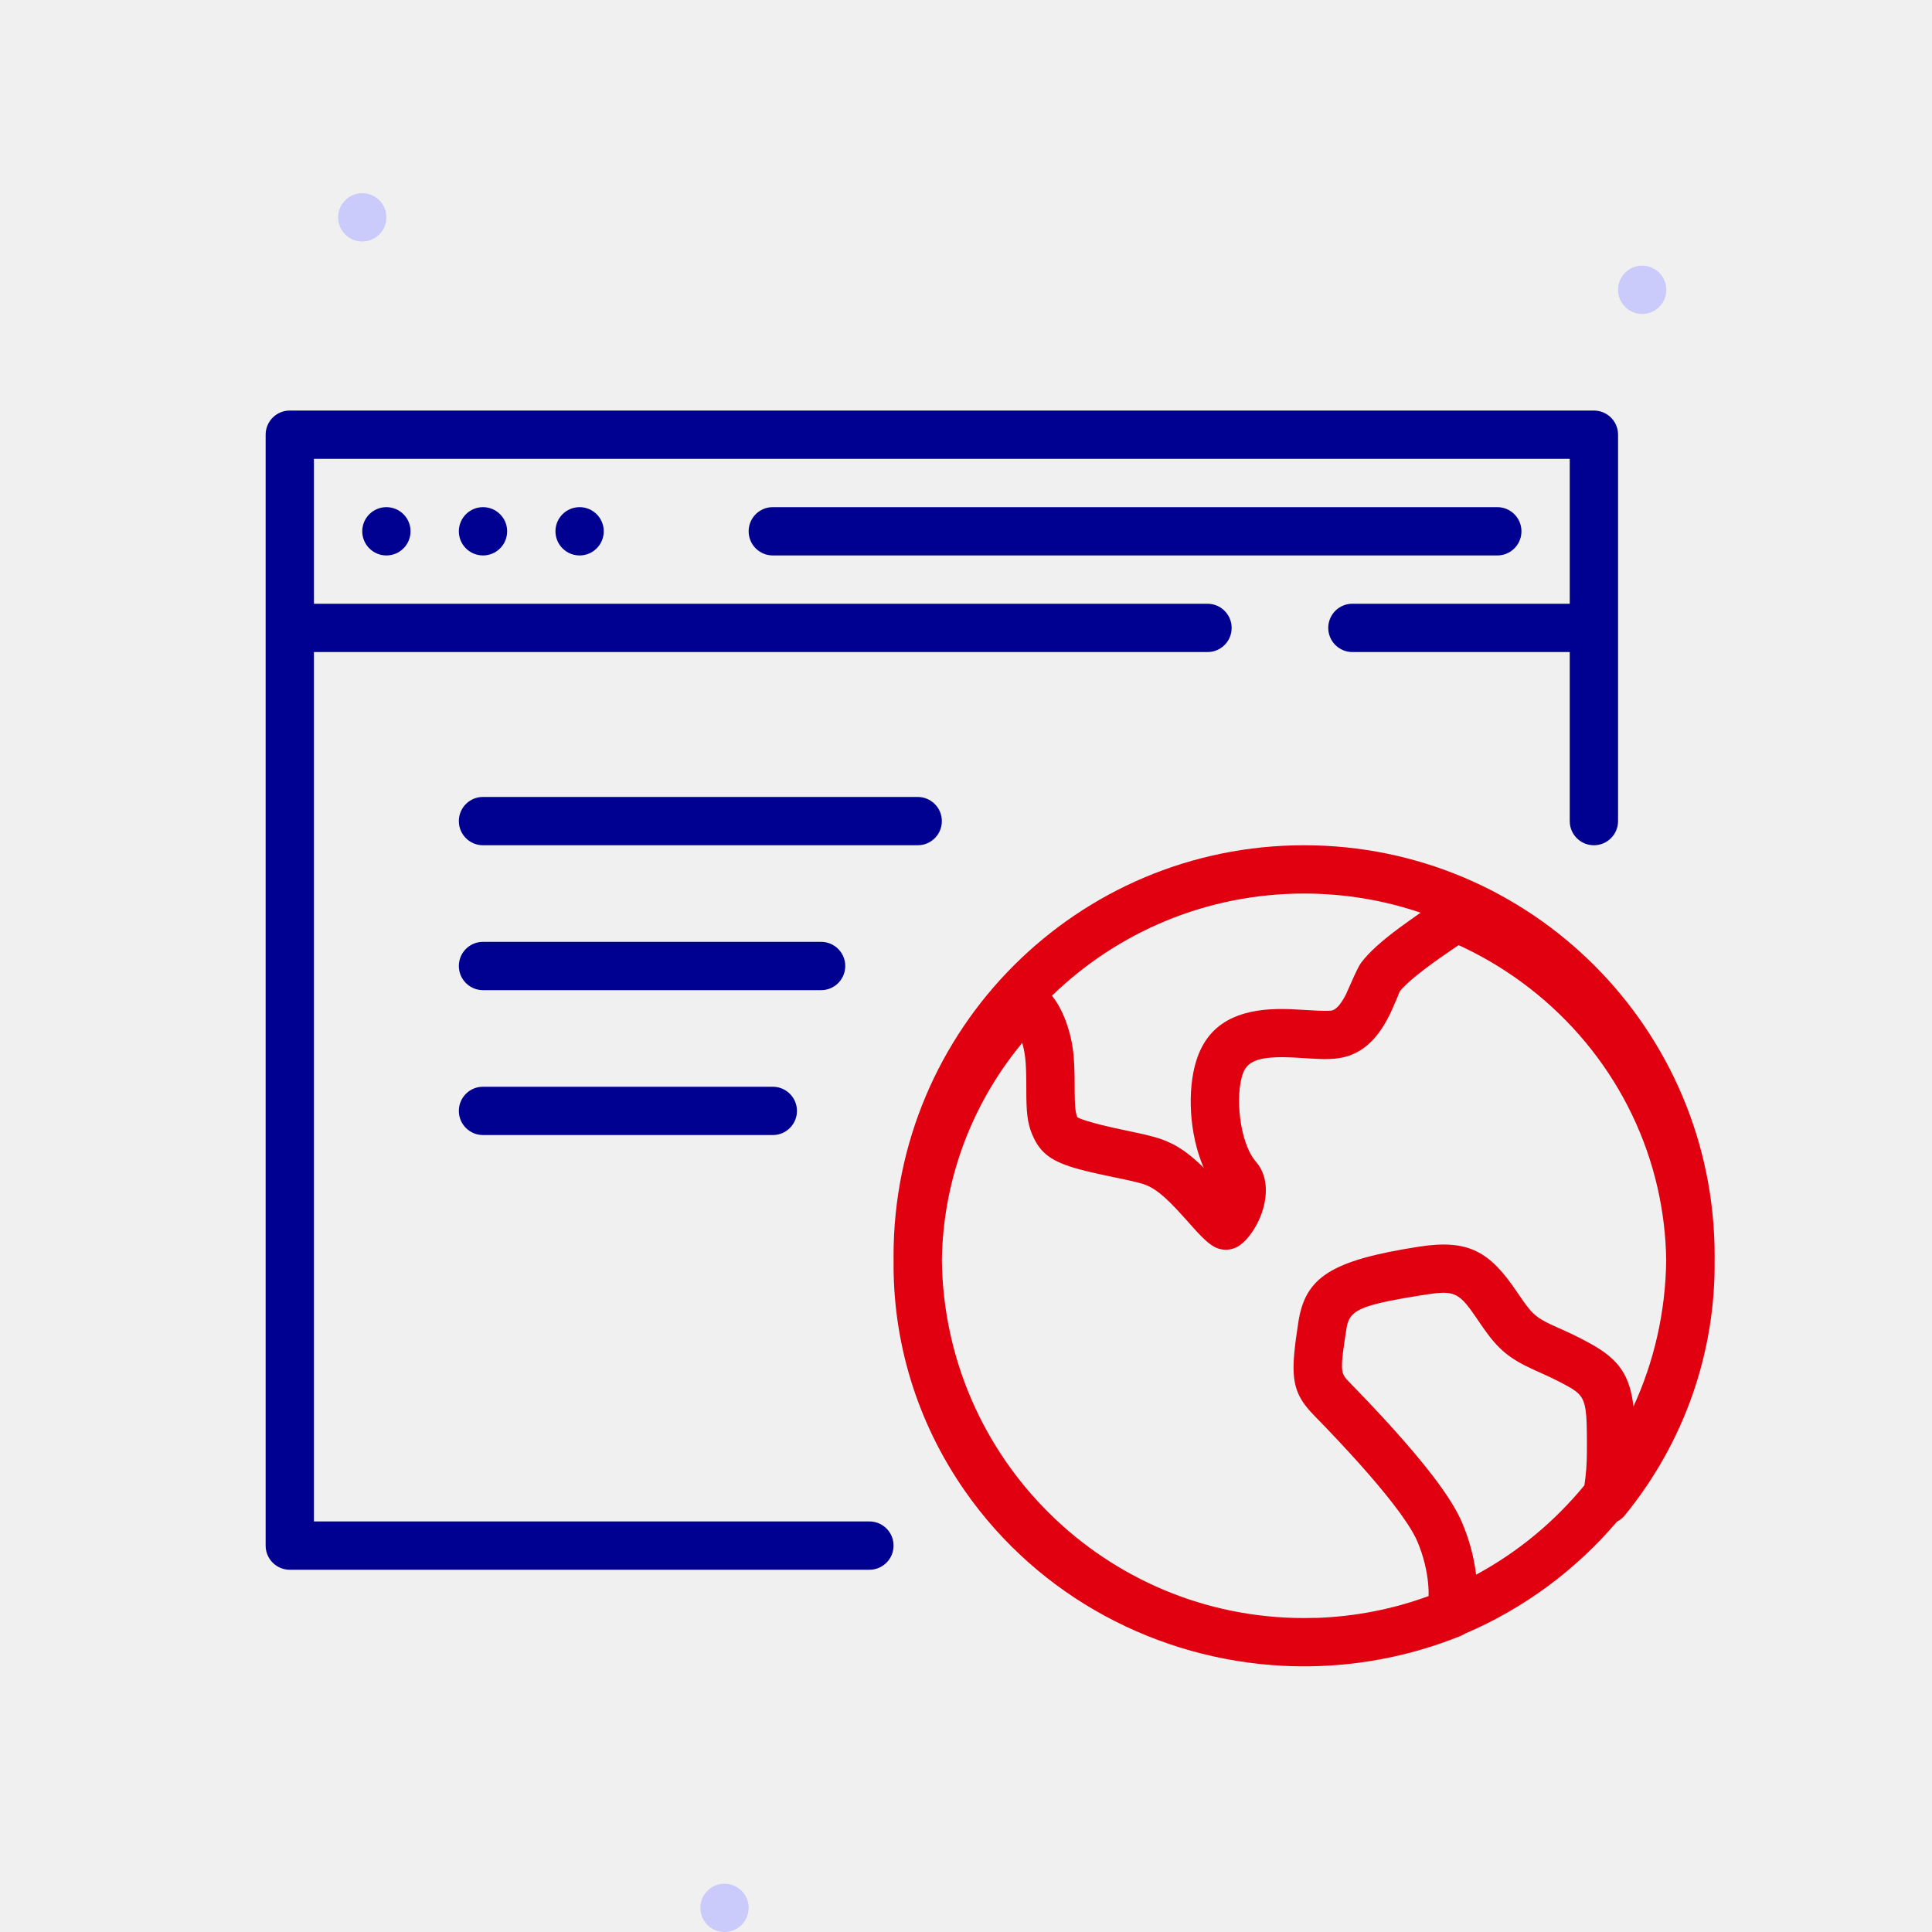
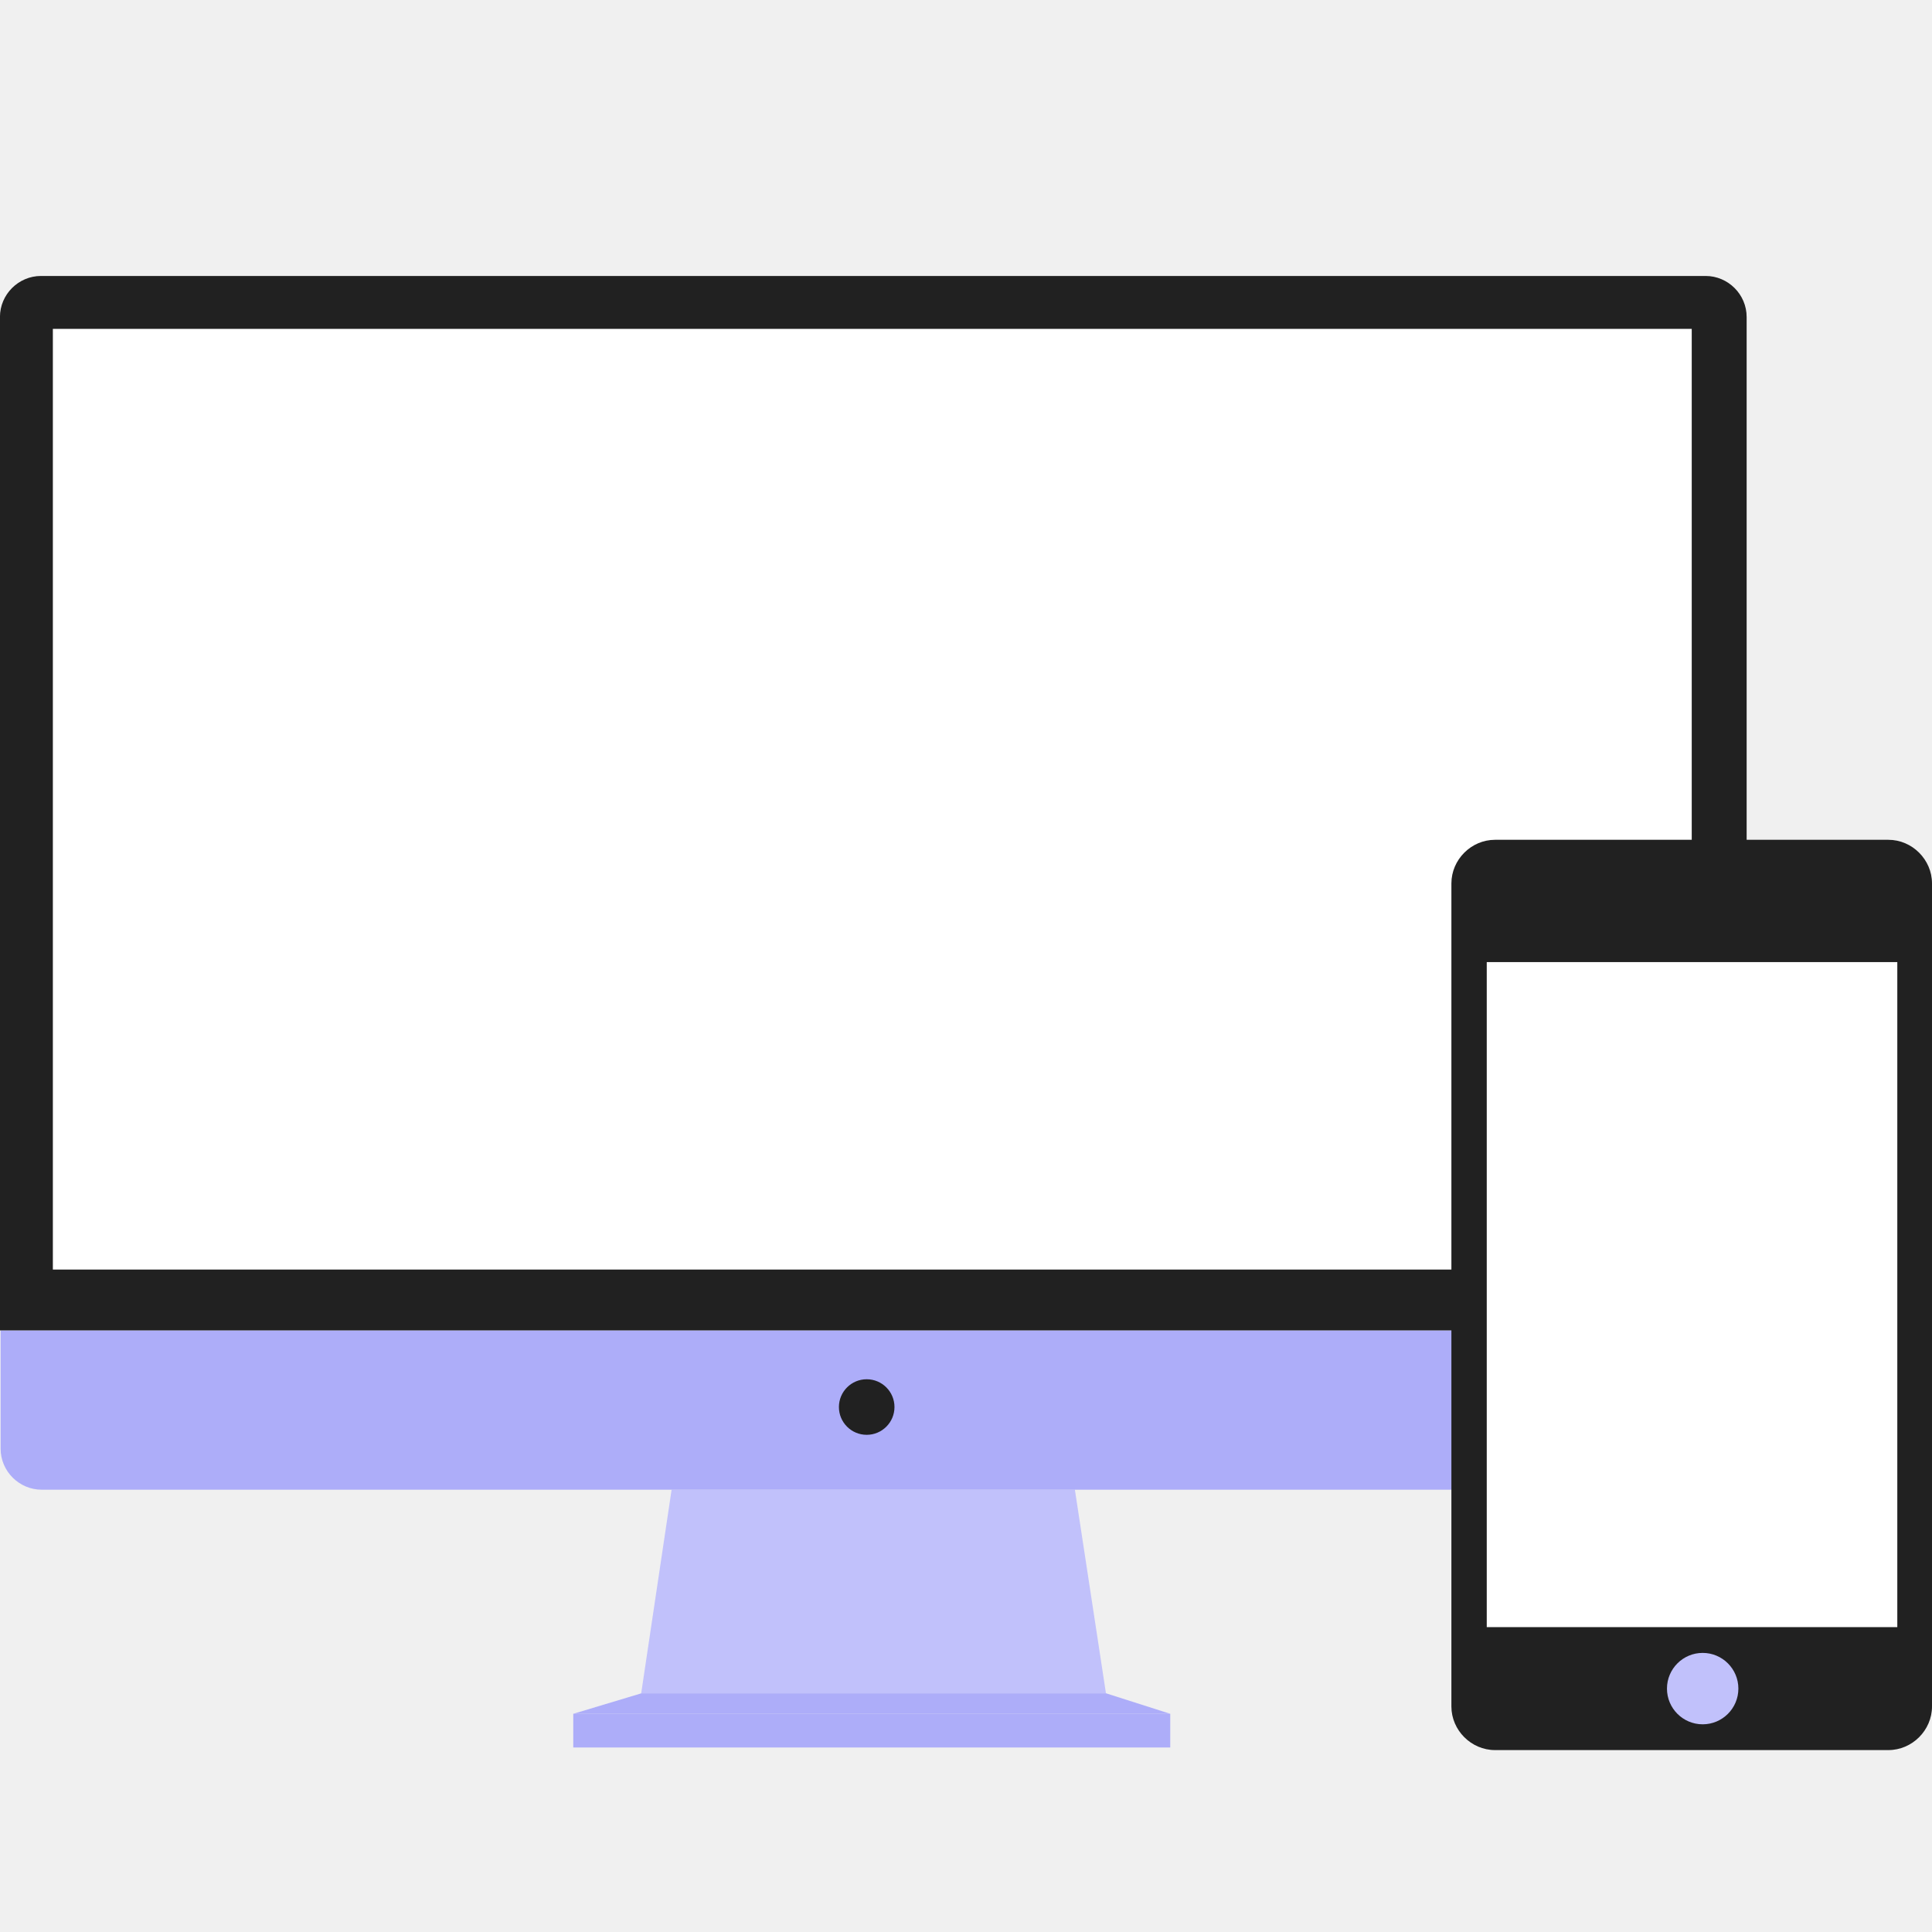
<svg xmlns="http://www.w3.org/2000/svg" fill="none" height="50" viewBox="0 0 50 50" width="50">
-   <path clip-rule="evenodd" d="m42.5 8.125c-.345 0-.625-.28-.625-.625 0-.345.28-.625.625-.625s.625.28.625.625c0 .345-.28.625-.625.625z" fill="#cacafb" fill-rule="evenodd" />
-   <path clip-rule="evenodd" d="m18.75 50c-.345 0-.625-.28-.625-.625 0-.345.28-.625.625-.625s.625.28.625.625c0 .345-.28.625-.625.625z" fill="#cacafb" fill-rule="evenodd" />
-   <path clip-rule="evenodd" d="m9.375 6.25c-.345 0-.625-.28-.625-.625 0-.345.28-.625.625-.625s.625.28.625.625c0 .345-.28.625-.625.625z" fill="#cacafb" fill-rule="evenodd" />
-   <path clip-rule="evenodd" d="m33.75 21.875c-5.868 0-10.625 4.757-10.625 10.625 0 .04 0.0.08.001.119-.024 2.071.583 4.158 1.847 5.969 1.92 2.754 5 4.359 8.231 4.523.141.007.282.011.424.013 1.398.016 2.815-.238 4.172-.786.04-.016.077-.036.112-.059 1.529-.651 2.873-1.651 3.935-2.899.075-.038.146-.094.208-.17 1.542-1.89 2.345-4.225 2.319-6.595 0-.038.001-.077.001-.115 0-5.868-4.757-10.625-10.625-10.625zm3.014 1.745c-.946-.321-1.96-.495-3.014-.495-2.537 0-4.838 1.007-6.525 2.644.11.14.203.293.274.454.064.14.117.285.16.434.085.295.124.545.141.882l.009.271c.002.097.003.202.003.315l0.0.125.004.211.008.163.013.124c.011.071.025.121.044.161.003.006.018.016.045.028l.069.028.101.035.133.04.261.07.334.079.761.163.267.067c.469.127.816.339 1.218.723l.084.082-.007-.014c-.373-.865-.424-1.997-.189-2.753l.044-.129c.323-.858 1.049-1.191 2.045-1.214.03-.001.06-.001.09-.001l.182.002c.031.001.063.002.097.003l.677.037.195.006.094-.002.075-.006c.105-.013.233-.139.376-.418l.212-.475.079-.166c.038-.076.072-.138.096-.171.207-.277.534-.57 1.015-.925l.278-.2zm-2.707 18.25c-.102.003-.204.005-.307.005-5.138 0-9.31-4.133-9.374-9.255.025-1.984.711-3.951 2.029-5.569l.049-.06.003.008c.046.161.073.311.087.507l.011.213.005.256.002.43c.008.498.048.746.191 1.044.224.464.553.659 1.349.856l.267.063.301.065.535.113.172.04.147.038c.334.09.618.322 1.1.861l.332.37c.189.203.316.324.459.406.208.119.467.108.664-.029.238-.164.491-.532.611-.951.118-.414.094-.827-.124-1.136l-.064-.082c-.431-.497-.543-1.734-.33-2.296.104-.275.362-.393.904-.406l.145-.001.249.008.507.03.198.009c.029.001.057.002.084.002l.148-.002.134-.009c.022-.002.044-.004.066-.007.577-.071.97-.427 1.274-.971l.089-.171.056-.12.137-.316.056-.141c.001-.004.001-.005 0-.004.087-.117.245-.265.468-.444l.207-.161.239-.176c.042-.031.086-.062.131-.093l.285-.198.2-.136.127.059c2.47 1.181 4.29 3.366 4.963 5.981l.056.231c.143.625.218 1.256.226 1.885-.016 1.349-.318 2.63-.847 3.784-.094-.805-.374-1.214-1.094-1.616-.247-.136-.442-.234-.675-.34l-.183-.082c-.516-.228-.637-.315-.914-.71l-.143-.207c-.704-1.046-1.247-1.381-2.537-1.182-2.287.355-2.951.794-3.128 1.962l-.061.418c-.006.048-.013.094-.018.139l-.027.256c-.067.765.054 1.12.504 1.582l.329.34.309.326.288.311.268.296.247.28.226.265.205.249.184.233.163.216c.025.035.05.069.073.102l.131.191c.12.183.208.34.263.47l.058.146c.129.347.217.735.23 1.123l0.0.138c-.915.336-1.897.532-2.92.566zm4.144-1.117c1.079-.583 2.031-1.372 2.803-2.313.043-.277.065-.573.065-.887v-.265l-.002-.248-.005-.212-.01-.179c-.036-.466-.147-.588-.474-.771l-.154-.083c-.198-.104-.371-.186-.603-.289l-.136-.061c-.61-.281-.898-.506-1.298-1.078l-.213-.311-.117-.165c-.275-.373-.443-.463-.854-.427l-.178.021-.265.041-.441.073-.366.069-.206.045-.178.045c-.493.134-.639.278-.702.522l-.018.085-.044.288-.045.318-.019.166-.01.135-.001.11c.004.115.027.187.072.253l.043.056c.016.019.034.038.054.058l.186.191.354.37.331.354.308.338.284.321.261.305.238.289.215.273c.373.487.628.894.767 1.225.172.41.302.863.358 1.338z" fill="#e1000f" fill-rule="evenodd" />
-   <g fill="#000091">
-     <path d="m41.871 11.177c-.036-.311-.3-.552-.621-.552h-33.75l-.073.004c-.311.036-.552.3-.552.621v28.75l.004.073c.036.311.3.552.621.552h15l.073-.004c.311-.036.552-.3.552-.621l-.004-.073c-.036-.311-.3-.552-.621-.552h-14.375v-22.5h23.125l.073-.004c.311-.036.552-.3.552-.621 0-.345-.28-.625-.625-.625h-23.125v-3.75h32.5v3.75h-5.625l-.073.004c-.311.036-.552.3-.552.621 0 .345.28.625.625.625h5.625v4.375l.004.073c.036.311.3.552.621.552.345 0 .625-.28.625-.625v-10z" />
-     <path d="m10 14.375c-.345 0-.625-.28-.625-.625 0-.345.28-.625.625-.625.345 0 .625.28.625.625 0 .345-.28.625-.625.625z" />
-     <path d="m11.875 13.75c0 .345.28.625.625.625s.625-.28.625-.625c0-.345-.28-.625-.625-.625s-.625.28-.625.625z" />
-     <path d="m15 14.375c-.345 0-.625-.28-.625-.625 0-.345.28-.625.625-.625s.625.28.625.625c0 .345-.28.625-.625.625z" />
-     <path d="m38.75 13.125c.345 0 .625.28.625.625 0 .321-.241.585-.552.621l-.073.004h-18.75c-.345 0-.625-.28-.625-.625 0-.321.241-.585.552-.621l.073-.004z" />
-     <path d="m24.375 21.25c0-.345-.28-.625-.625-.625h-11.25l-.073.004c-.311.036-.552.3-.552.621 0 .345.28.625.625.625h11.25l.073-.004c.311-.036.552-.3.552-.621z" />
-     <path d="m21.25 24.375c.345 0 .625.28.625.625 0 .321-.241.585-.552.621l-.073.004h-8.75c-.345 0-.625-.28-.625-.625 0-.321.241-.585.552-.621l.073-.004z" />
-     <path d="m20.625 28.75c0-.345-.28-.625-.625-.625h-7.5l-.073.004c-.311.036-.552.3-.552.621 0 .345.28.625.625.625h7.5l.073-.004c.311-.036.552-.3.552-.621z" />
+   <path d="m28.622 43.823h-12.028l.787-5.269h10.437z" fill="#c1c1fb" />
+   <g fill="#adadf9">
+     <path d="m30.286 44.352h-15.45v.873h15.45z" />
+     <path d="m14.836 44.353 1.762-.53h12.028l1.66.53z" />
+     <path d="m.016 34.43v3.062c0 .582.479 1.061 1.061 1.061h43.082c.582 0 1.061-.479 1.061-1.061v-3.062z" />
  </g>
+   <path d="m45.203 34.43v-26.227c0-.582-.479-1.061-1.061-1.061h-43.082c-.582 0-1.061.479-1.061 1.061v26.227z" fill="#212121" />
+   <path d="m43.782 8.511h-42.414v24.345h42.414z" fill="#fff" />
+   <path d="m22.43 37.133c.397 0 .719-.322.719-.719 0-.397-.322-.719-.719-.719-.397 0-.719.322-.719.719 0 .397.322.719.719.719z" fill="#212121" />
+   <path d="m37.562 44.163v-21.3c0-.616.513-1.129 1.129-1.129h10.18c.616 0 1.129.513 1.129 1.129v21.3c0 .616-.513 1.129-1.129 1.129h-10.18c-.616 0-1.129-.513-1.129-1.129z" fill="#212121" />
+   <path d="m49.102 42.11v-17.211h-10.625v17.211z" fill="#fff" />
+   <path d="m44.065 44.625c.51 0 .924-.414.924-.924s-.414-.924-.924-.924c-.51 0-.924.414-.924.924s.414.924.924.924z" fill="#c1c1fb" />
</svg>
